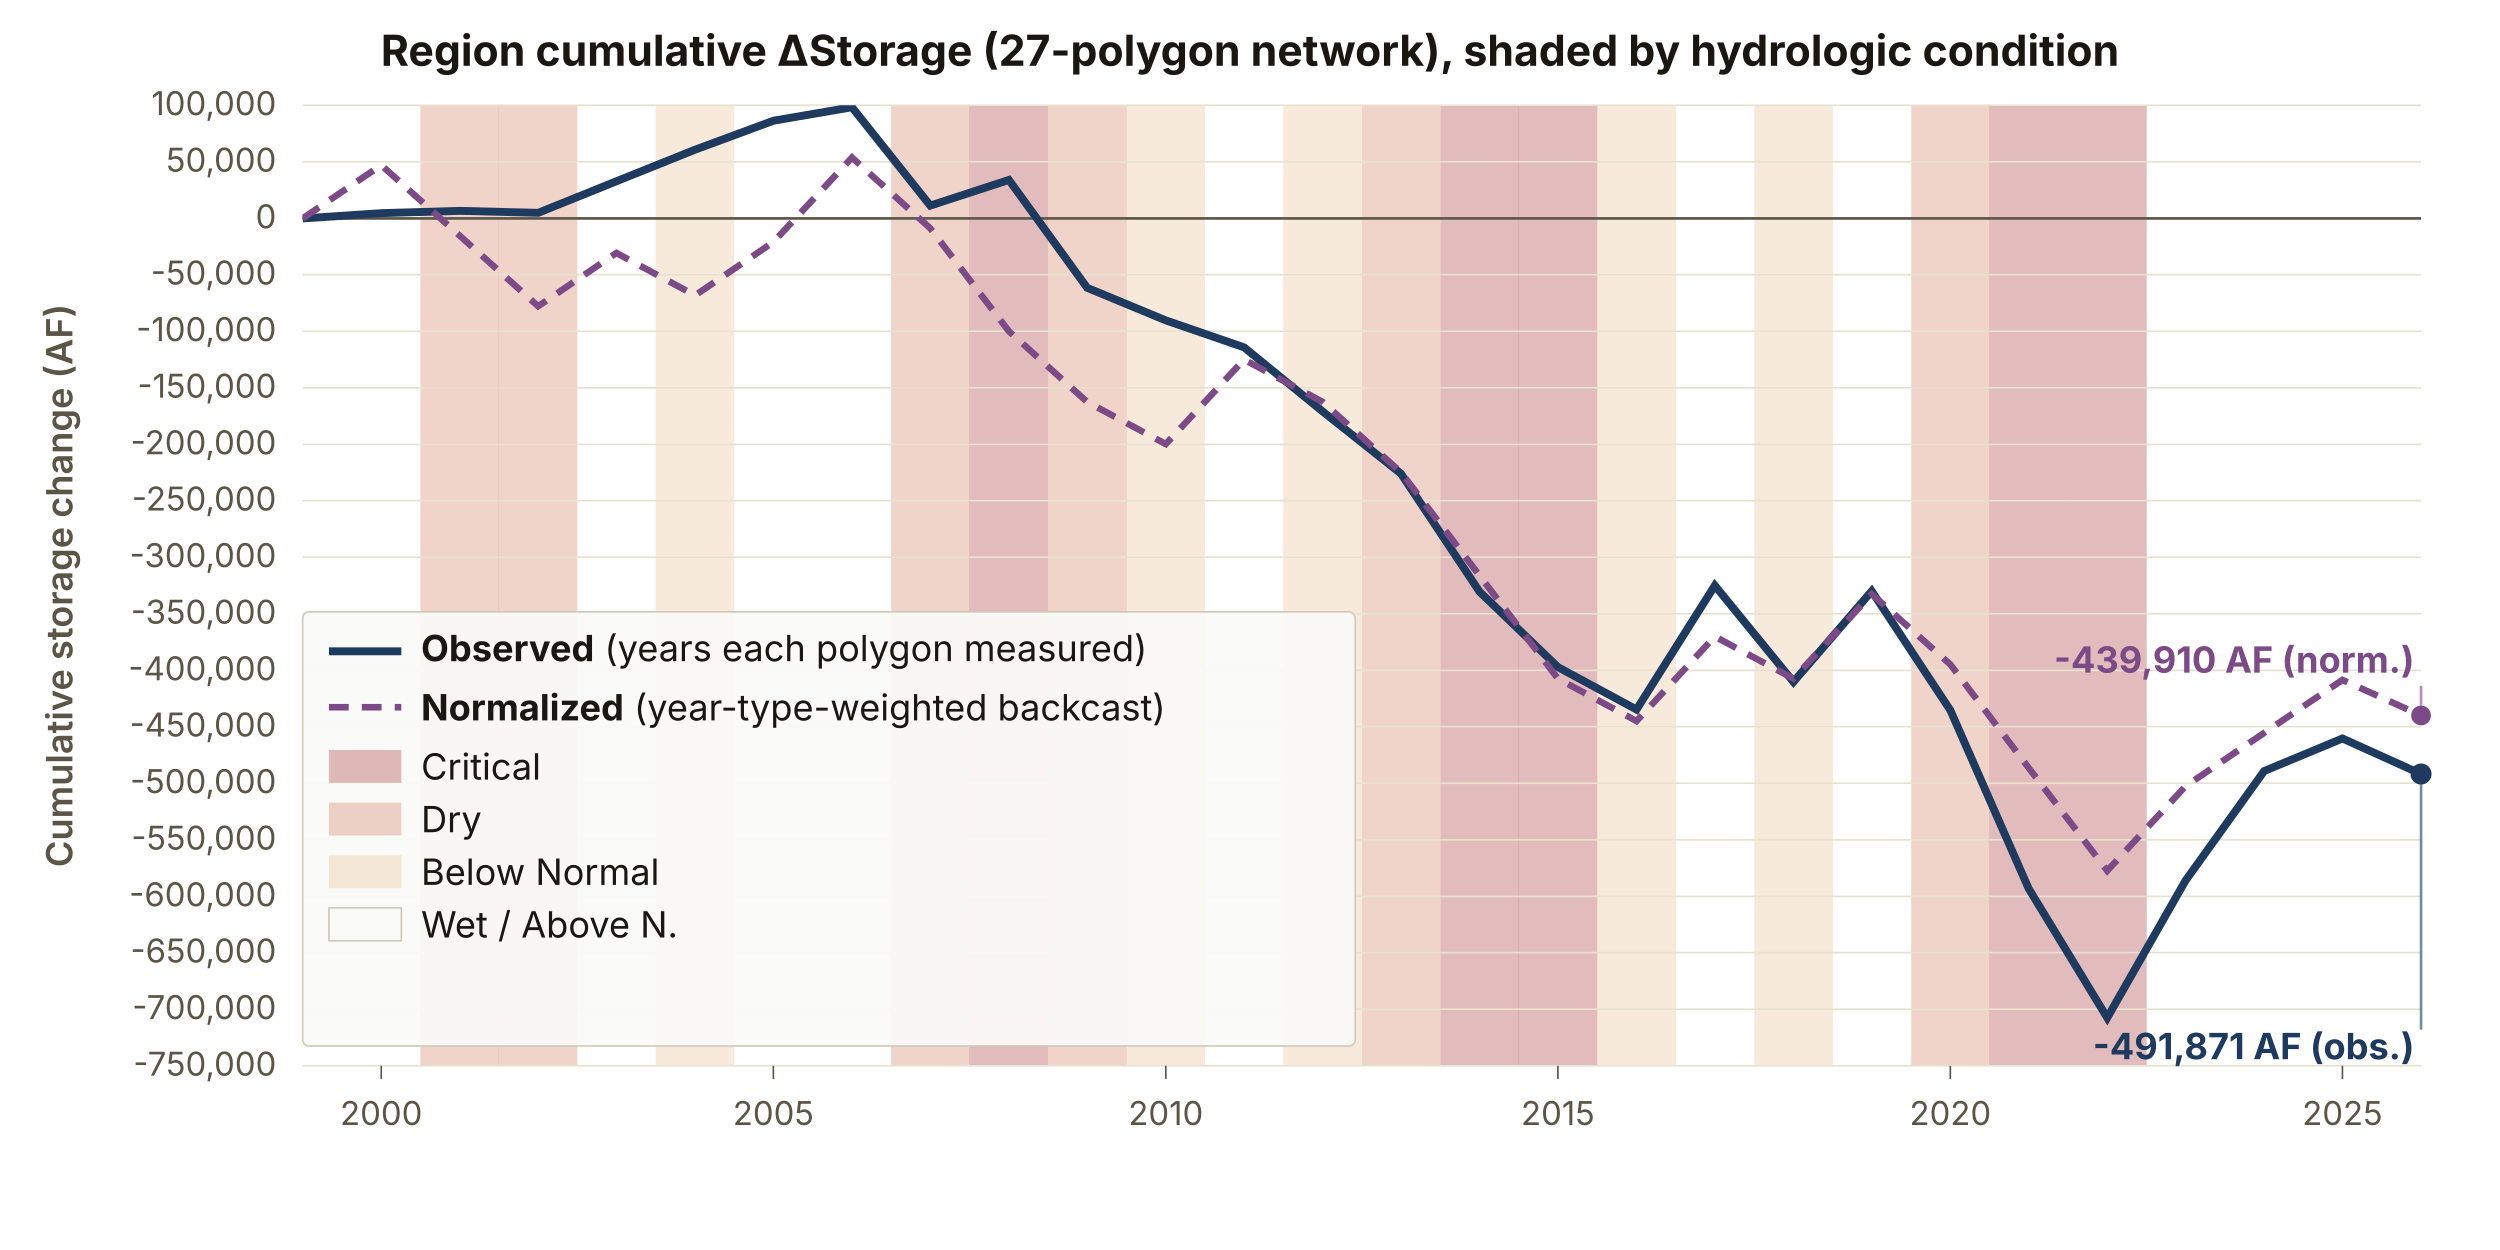
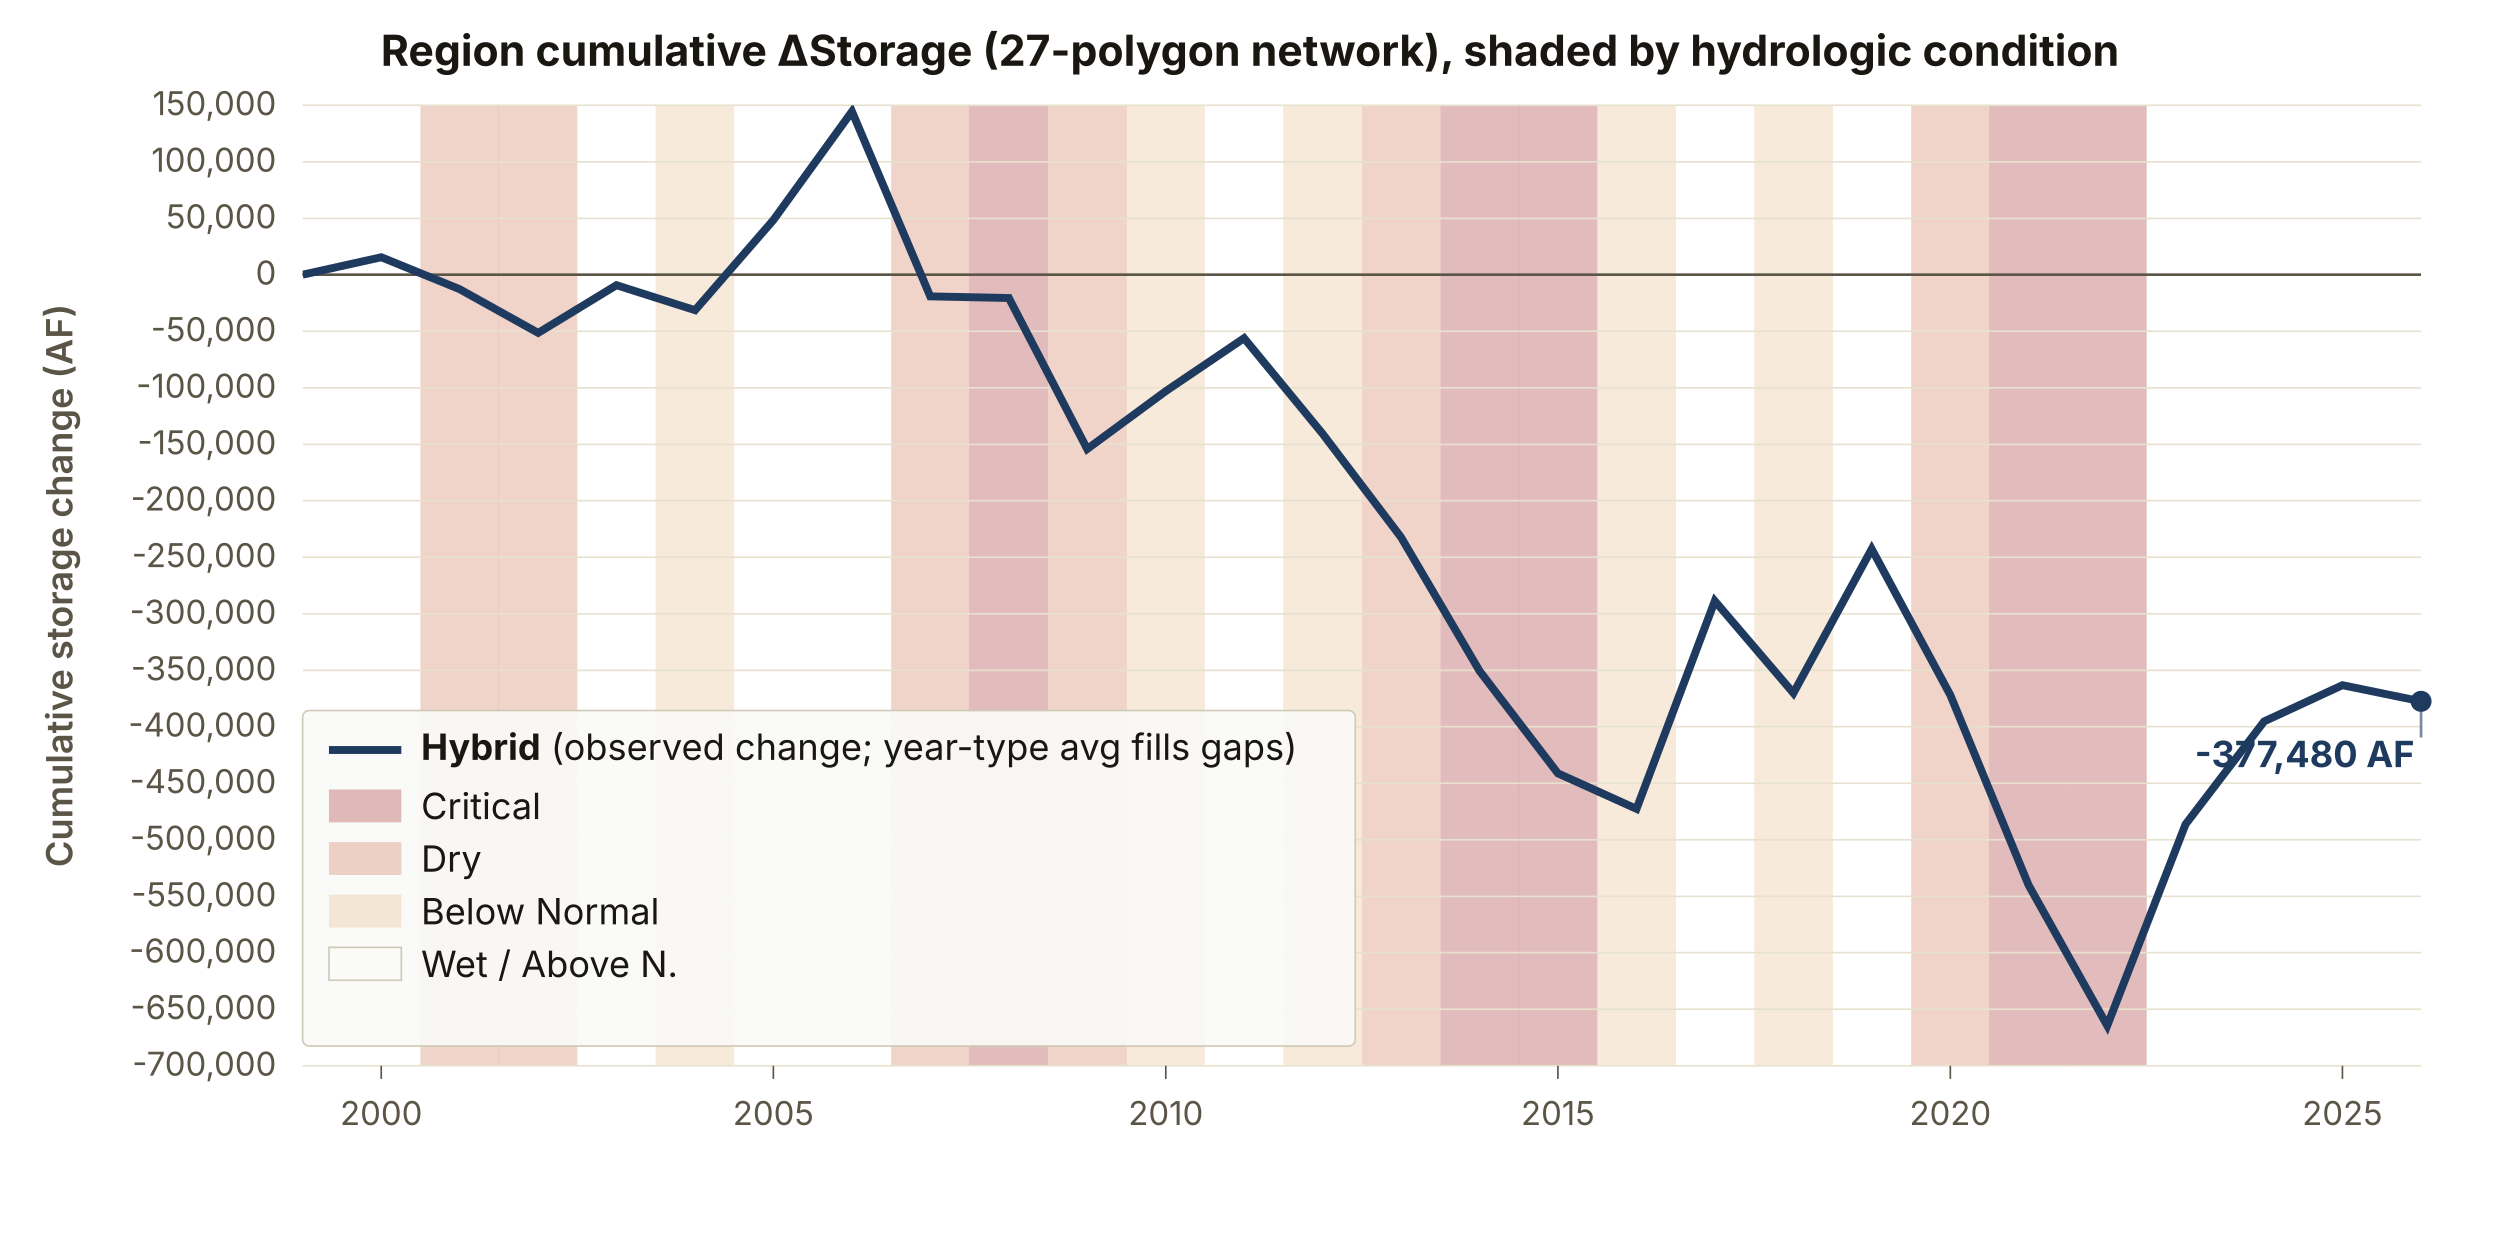
<svg xmlns="http://www.w3.org/2000/svg" viewBox="0 0 760 380" style="background:#fafaf7;font-family:'Inter',ui-sans-serif,system-ui;width:100%;height:auto;display:block;">
  <defs>
    <clipPath id="ts-clip">
      <rect x="92" y="32" width="644" height="292" />
    </clipPath>
  </defs>
  <text x="380.0" y="20" text-anchor="middle" font-size="13" font-weight="700" fill="#1a1612">Region cumulative ΔStorage (27-polygon network), shaded by hydrologic condition</text>
  <rect x="127.8" y="32" width="23.9" height="292" fill="#c75a35" fill-opacity="0.26" />
  <rect x="151.6" y="32" width="23.9" height="292" fill="#c75a35" fill-opacity="0.26" />
  <rect x="199.3" y="32" width="23.9" height="292" fill="#d99a4f" fill-opacity="0.2" />
  <rect x="270.9" y="32" width="23.9" height="292" fill="#c75a35" fill-opacity="0.26" />
  <rect x="294.7" y="32" width="23.9" height="292" fill="#a32d2d" fill-opacity="0.32" />
  <rect x="318.6" y="32" width="23.9" height="292" fill="#c75a35" fill-opacity="0.26" />
  <rect x="342.4" y="32" width="23.9" height="292" fill="#d99a4f" fill-opacity="0.2" />
  <rect x="390.1" y="32" width="23.9" height="292" fill="#d99a4f" fill-opacity="0.2" />
  <rect x="414.0" y="32" width="23.9" height="292" fill="#c75a35" fill-opacity="0.26" />
  <rect x="437.9" y="32" width="23.9" height="292" fill="#a32d2d" fill-opacity="0.32" />
  <rect x="461.7" y="32" width="23.9" height="292" fill="#a32d2d" fill-opacity="0.32" />
  <rect x="485.6" y="32" width="23.9" height="292" fill="#d99a4f" fill-opacity="0.2" />
  <rect x="533.3" y="32" width="23.9" height="292" fill="#d99a4f" fill-opacity="0.2" />
  <rect x="581.0" y="32" width="23.9" height="292" fill="#c75a35" fill-opacity="0.26" />
  <rect x="604.8" y="32" width="23.9" height="292" fill="#a32d2d" fill-opacity="0.32" />
  <rect x="628.7" y="32" width="23.9" height="292" fill="#a32d2d" fill-opacity="0.32" />
  <line x1="92" y1="324.0" x2="736" y2="324.0" stroke="#e7e1cf" stroke-width="0.5" />
-   <text x="84" y="327.0" text-anchor="end" font-size="10" fill="#5b5547">-750,000</text>
+   <text x="84" y="327.0" text-anchor="end" font-size="10" fill="#5b5547">-700,000</text>
  <line x1="92" y1="306.8" x2="736" y2="306.8" stroke="#e7e1cf" stroke-width="0.5" />
-   <text x="84" y="309.8" text-anchor="end" font-size="10" fill="#5b5547">-700,000</text>
+   <text x="84" y="309.8" text-anchor="end" font-size="10" fill="#5b5547">-650,000</text>
  <line x1="92" y1="289.6" x2="736" y2="289.6" stroke="#e7e1cf" stroke-width="0.5" />
-   <text x="84" y="292.6" text-anchor="end" font-size="10" fill="#5b5547">-650,000</text>
+   <text x="84" y="292.6" text-anchor="end" font-size="10" fill="#5b5547">-600,000</text>
  <line x1="92" y1="272.5" x2="736" y2="272.5" stroke="#e7e1cf" stroke-width="0.5" />
-   <text x="84" y="275.5" text-anchor="end" font-size="10" fill="#5b5547">-600,000</text>
+   <text x="84" y="275.5" text-anchor="end" font-size="10" fill="#5b5547">-550,000</text>
  <line x1="92" y1="255.3" x2="736" y2="255.3" stroke="#e7e1cf" stroke-width="0.5" />
-   <text x="84" y="258.3" text-anchor="end" font-size="10" fill="#5b5547">-550,000</text>
+   <text x="84" y="258.3" text-anchor="end" font-size="10" fill="#5b5547">-500,000</text>
  <line x1="92" y1="238.1" x2="736" y2="238.1" stroke="#e7e1cf" stroke-width="0.5" />
-   <text x="84" y="241.1" text-anchor="end" font-size="10" fill="#5b5547">-500,000</text>
+   <text x="84" y="241.1" text-anchor="end" font-size="10" fill="#5b5547">-450,000</text>
  <line x1="92" y1="220.9" x2="736" y2="220.9" stroke="#e7e1cf" stroke-width="0.5" />
-   <text x="84" y="223.9" text-anchor="end" font-size="10" fill="#5b5547">-450,000</text>
+   <text x="84" y="223.9" text-anchor="end" font-size="10" fill="#5b5547">-400,000</text>
  <line x1="92" y1="203.8" x2="736" y2="203.8" stroke="#e7e1cf" stroke-width="0.5" />
-   <text x="84" y="206.8" text-anchor="end" font-size="10" fill="#5b5547">-400,000</text>
+   <text x="84" y="206.8" text-anchor="end" font-size="10" fill="#5b5547">-350,000</text>
  <line x1="92" y1="186.6" x2="736" y2="186.6" stroke="#e7e1cf" stroke-width="0.5" />
-   <text x="84" y="189.6" text-anchor="end" font-size="10" fill="#5b5547">-350,000</text>
+   <text x="84" y="189.6" text-anchor="end" font-size="10" fill="#5b5547">-300,000</text>
  <line x1="92" y1="169.4" x2="736" y2="169.4" stroke="#e7e1cf" stroke-width="0.5" />
-   <text x="84" y="172.4" text-anchor="end" font-size="10" fill="#5b5547">-300,000</text>
+   <text x="84" y="172.4" text-anchor="end" font-size="10" fill="#5b5547">-250,000</text>
  <line x1="92" y1="152.2" x2="736" y2="152.2" stroke="#e7e1cf" stroke-width="0.5" />
-   <text x="84" y="155.2" text-anchor="end" font-size="10" fill="#5b5547">-250,000</text>
+   <text x="84" y="155.2" text-anchor="end" font-size="10" fill="#5b5547">-200,000</text>
  <line x1="92" y1="135.1" x2="736" y2="135.1" stroke="#e7e1cf" stroke-width="0.5" />
-   <text x="84" y="138.1" text-anchor="end" font-size="10" fill="#5b5547">-200,000</text>
+   <text x="84" y="138.1" text-anchor="end" font-size="10" fill="#5b5547">-150,000</text>
  <line x1="92" y1="117.9" x2="736" y2="117.9" stroke="#e7e1cf" stroke-width="0.5" />
-   <text x="84" y="120.9" text-anchor="end" font-size="10" fill="#5b5547">-150,000</text>
+   <text x="84" y="120.9" text-anchor="end" font-size="10" fill="#5b5547">-100,000</text>
  <line x1="92" y1="100.7" x2="736" y2="100.7" stroke="#e7e1cf" stroke-width="0.5" />
-   <text x="84" y="103.7" text-anchor="end" font-size="10" fill="#5b5547">-100,000</text>
+   <text x="84" y="103.7" text-anchor="end" font-size="10" fill="#5b5547">-50,000</text>
  <line x1="92" y1="83.5" x2="736" y2="83.5" stroke="#e7e1cf" stroke-width="0.5" />
-   <text x="84" y="86.5" text-anchor="end" font-size="10" fill="#5b5547">-50,000</text>
+   <text x="84" y="86.5" text-anchor="end" font-size="10" fill="#5b5547">0</text>
  <line x1="92" y1="66.4" x2="736" y2="66.4" stroke="#e7e1cf" stroke-width="0.5" />
-   <text x="84" y="69.4" text-anchor="end" font-size="10" fill="#5b5547">0</text>
+   <text x="84" y="69.4" text-anchor="end" font-size="10" fill="#5b5547">50,000</text>
  <line x1="92" y1="49.2" x2="736" y2="49.2" stroke="#e7e1cf" stroke-width="0.5" />
-   <text x="84" y="52.2" text-anchor="end" font-size="10" fill="#5b5547">50,000</text>
+   <text x="84" y="52.2" text-anchor="end" font-size="10" fill="#5b5547">100,000</text>
  <line x1="92" y1="32.0" x2="736" y2="32.0" stroke="#e7e1cf" stroke-width="0.5" />
-   <text x="84" y="35.0" text-anchor="end" font-size="10" fill="#5b5547">100,000</text>
-   <line x1="92" y1="66.4" x2="736" y2="66.4" stroke="#5b5547" stroke-width="0.8" />
+   <text x="84" y="35.0" text-anchor="end" font-size="10" fill="#5b5547">150,000</text>
+   <line x1="92" y1="83.5" x2="736" y2="83.5" stroke="#5b5547" stroke-width="0.8" />
  <line x1="115.9" y1="324" x2="115.9" y2="328" stroke="#5b5547" stroke-width="0.5" />
  <text x="115.9" y="342" text-anchor="middle" font-size="10" fill="#5b5547">2000</text>
  <line x1="235.1" y1="324" x2="235.1" y2="328" stroke="#5b5547" stroke-width="0.5" />
  <text x="235.1" y="342" text-anchor="middle" font-size="10" fill="#5b5547">2005</text>
  <line x1="354.4" y1="324" x2="354.4" y2="328" stroke="#5b5547" stroke-width="0.5" />
  <text x="354.4" y="342" text-anchor="middle" font-size="10" fill="#5b5547">2010</text>
  <line x1="473.6" y1="324" x2="473.6" y2="328" stroke="#5b5547" stroke-width="0.5" />
  <text x="473.6" y="342" text-anchor="middle" font-size="10" fill="#5b5547">2015</text>
  <line x1="592.9" y1="324" x2="592.9" y2="328" stroke="#5b5547" stroke-width="0.5" />
  <text x="592.9" y="342" text-anchor="middle" font-size="10" fill="#5b5547">2020</text>
  <line x1="712.1" y1="324" x2="712.1" y2="328" stroke="#5b5547" stroke-width="0.5" />
  <text x="712.1" y="342" text-anchor="middle" font-size="10" fill="#5b5547">2025</text>
  <text x="22" y="178.0" transform="rotate(-90,22,178.0)" text-anchor="middle" font-size="11" fill="#5b5547" font-weight="600">Cumulative storage change (AF)</text>
-   <polyline points="92.0,66.4 115.9,64.8 139.7,64.1 163.6,64.7 187.4,55.1 211.3,45.5 235.1,36.7 259.0,32.6 282.8,62.5 306.7,54.7 330.5,87.5 354.4,97.4 378.2,105.6 402.1,125.1 425.9,144.0 449.8,179.9 473.6,202.8 497.5,215.7 521.3,178.0 545.2,207.3 569.0,179.7 592.9,215.9 616.7,270.1 640.6,309.4 664.4,267.7 688.3,234.4 712.1,224.5 736.0,235.3" fill="none" stroke="#1f3a5f" stroke-width="2.4" clip-path="url(#ts-clip)" />
-   <circle cx="736.0" cy="235.3" r="3.2" fill="#1f3a5f" />
-   <polyline points="92.0,66.4 115.9,50.2 139.7,71.6 163.6,93.1 187.4,76.9 211.3,89.8 235.1,73.6 259.0,47.9 282.8,69.4 306.7,100.7 330.5,122.2 354.4,135.0 378.2,109.3 402.1,122.2 425.9,143.6 449.8,175.0 473.6,206.3 497.5,219.2 521.3,193.5 545.2,206.3 569.0,180.6 592.9,202.0 616.7,233.4 640.6,264.7 664.4,239.0 688.3,222.8 712.1,206.7 736.0,217.5" fill="none" stroke="#7c4a86" stroke-width="2.0" stroke-dasharray="6,4" clip-path="url(#ts-clip)" />
-   <circle cx="736.0" cy="217.5" r="3.0" fill="#7c4a86" />
-   <line x1="736.0" y1="214.5" x2="736.0" y2="208.5" stroke="#7c4a86" stroke-width="0.8" opacity="0.6" />
-   <text x="734.0" y="204.5" text-anchor="end" font-size="11" font-weight="700" fill="#7c4a86">-439,910 AF (norm.)</text>
-   <line x1="736.0" y1="238.3" x2="736.0" y2="313.0" stroke="#1f3a5f" stroke-width="0.8" opacity="0.6" />
-   <text x="734.0" y="322.0" text-anchor="end" font-size="11" font-weight="700" fill="#1f3a5f">-491,871 AF (obs.)</text>
-   <g transform="translate(100,208)">
-     <rect x="-8" y="-22" width="320" height="132" fill="#fafaf7" fill-opacity="0.92" stroke="#cfc9b8" stroke-width="0.5" rx="2" />
+   <polyline points="92.0,83.5 115.9,78.2 139.7,87.9 163.6,101.2 187.4,86.7 211.3,94.3 235.1,66.9 259.0,33.9 282.8,90.1 306.7,90.6 330.5,136.5 354.4,118.9 378.2,102.8 402.1,131.9 425.9,163.3 449.8,204.0 473.6,235.1 497.5,245.9 521.3,182.7 545.2,210.7 569.0,166.9 592.9,211.3 616.7,269.1 640.6,311.8 664.4,250.6 688.3,219.3 712.1,208.3 736.0,213.2" fill="none" stroke="#1f3a5f" stroke-width="2.4" clip-path="url(#ts-clip)" />
+   <circle cx="736.0" cy="213.2" r="3.2" fill="#1f3a5f" />
+   <line x1="736.0" y1="216.2" x2="736.0" y2="224.2" stroke="#1f3a5f" stroke-width="0.8" opacity="0.6" />
+   <text x="734.0" y="233.2" text-anchor="end" font-size="11" font-weight="700" fill="#1f3a5f">-377,480 AF</text>
+   <g transform="translate(100,238)">
+     <rect x="-8" y="-22" width="320" height="102" fill="#fafaf7" fill-opacity="0.92" stroke="#cfc9b8" stroke-width="0.5" rx="2" />
    <line x1="0" y1="-10" x2="22" y2="-10" stroke="#1f3a5f" stroke-width="2.4" />
    <text x="28" y="-7" font-size="11" fill="#1a1612">
-       <tspan font-weight="700">Observed</tspan> (years each polygon measured)</text>
-     <line x1="0" y1="7" x2="22" y2="7" stroke="#7c4a86" stroke-width="2.0" stroke-dasharray="6,4" />
-     <text x="28" y="11" font-size="11" fill="#1a1612">
-       <tspan font-weight="700">Normalized</tspan> (year-type-weighted backcast)</text>
-     <rect x="0" y="20" width="22" height="10" fill="#a32d2d" fill-opacity="0.32" />
-     <text x="28" y="29" font-size="11" fill="#1a1612">Critical</text>
-     <rect x="0" y="36" width="22" height="10" fill="#c75a35" fill-opacity="0.26" />
-     <text x="28" y="45" font-size="11" fill="#1a1612">Dry</text>
-     <rect x="0" y="52" width="22" height="10" fill="#d99a4f" fill-opacity="0.2" />
-     <text x="28" y="61" font-size="11" fill="#1a1612">Below Normal</text>
-     <rect x="0" y="68" width="22" height="10" fill="#fafaf7" stroke="#cfc9b8" stroke-width="0.5" />
-     <text x="28" y="77" font-size="11" fill="#1a1612">Wet / Above N.</text>
+       <tspan font-weight="700">Hybrid</tspan> (observed change; year-type avg fills gaps)</text>
+     <rect x="0" y="2" width="22" height="10" fill="#a32d2d" fill-opacity="0.32" />
+     <text x="28" y="11" font-size="11" fill="#1a1612">Critical</text>
+     <rect x="0" y="18" width="22" height="10" fill="#c75a35" fill-opacity="0.26" />
+     <text x="28" y="27" font-size="11" fill="#1a1612">Dry</text>
+     <rect x="0" y="34" width="22" height="10" fill="#d99a4f" fill-opacity="0.2" />
+     <text x="28" y="43" font-size="11" fill="#1a1612">Below Normal</text>
+     <rect x="0" y="50" width="22" height="10" fill="#fafaf7" stroke="#cfc9b8" stroke-width="0.5" />
+     <text x="28" y="59" font-size="11" fill="#1a1612">Wet / Above N.</text>
  </g>
</svg>
